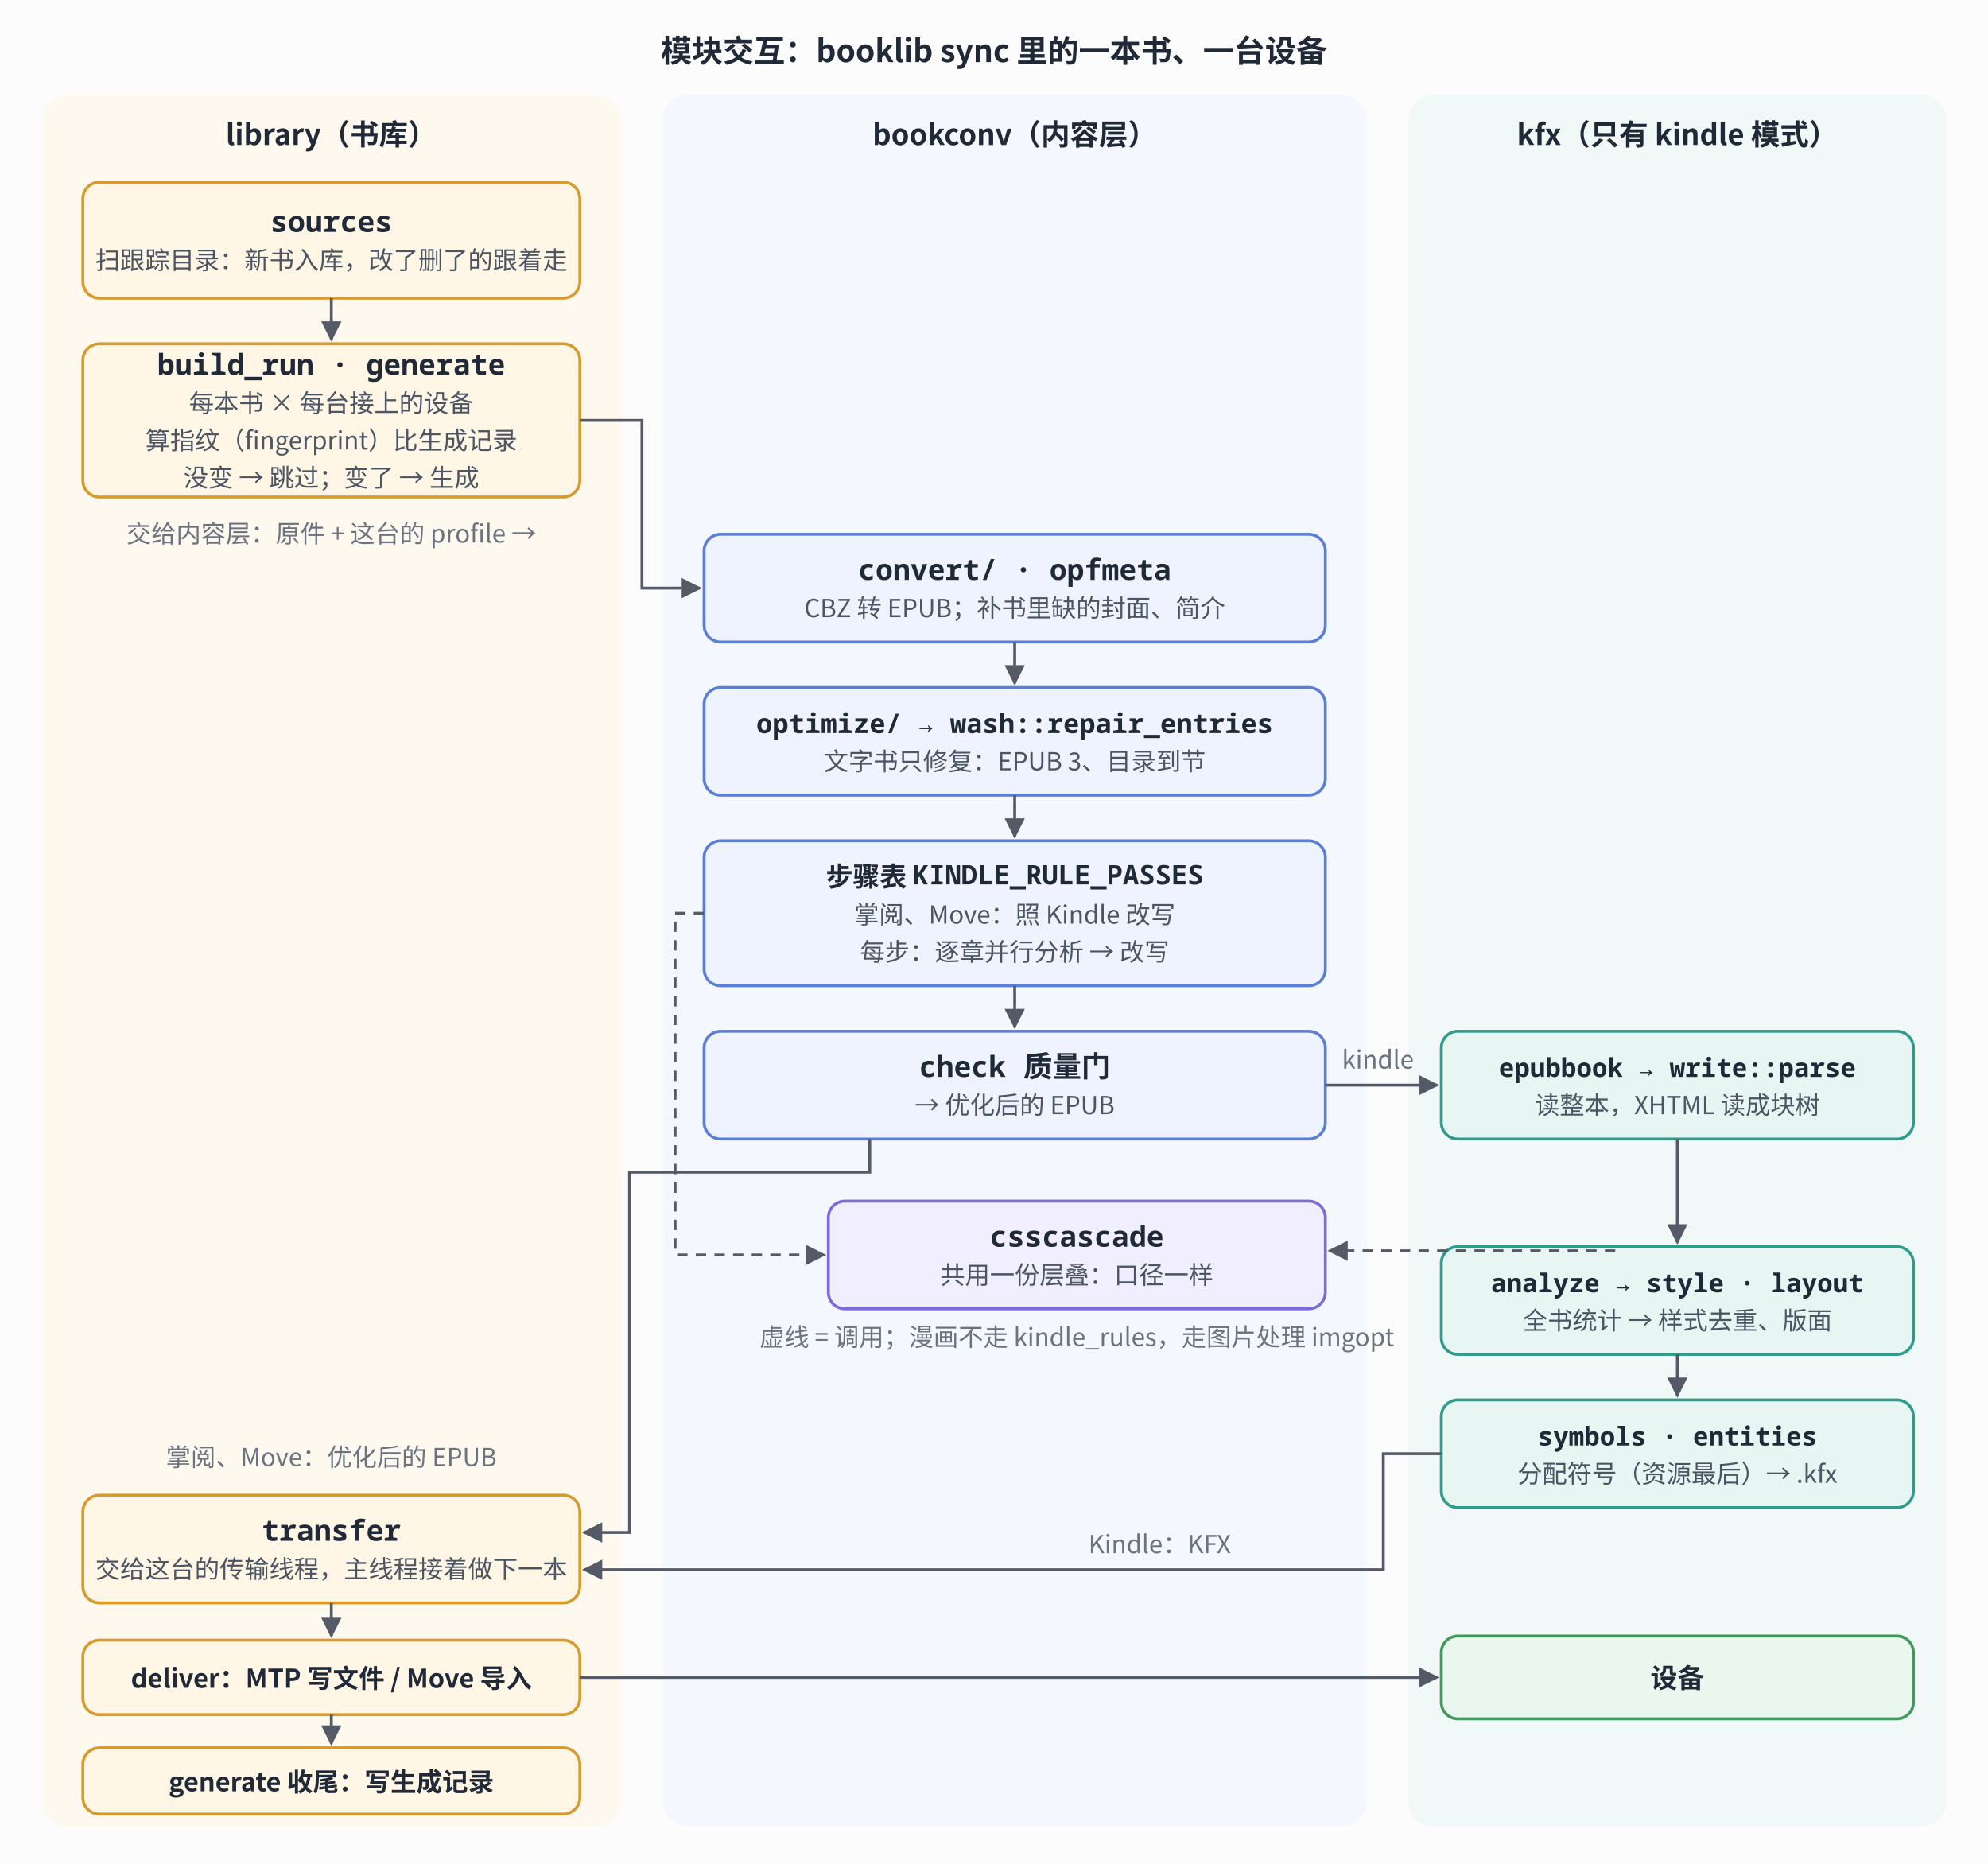
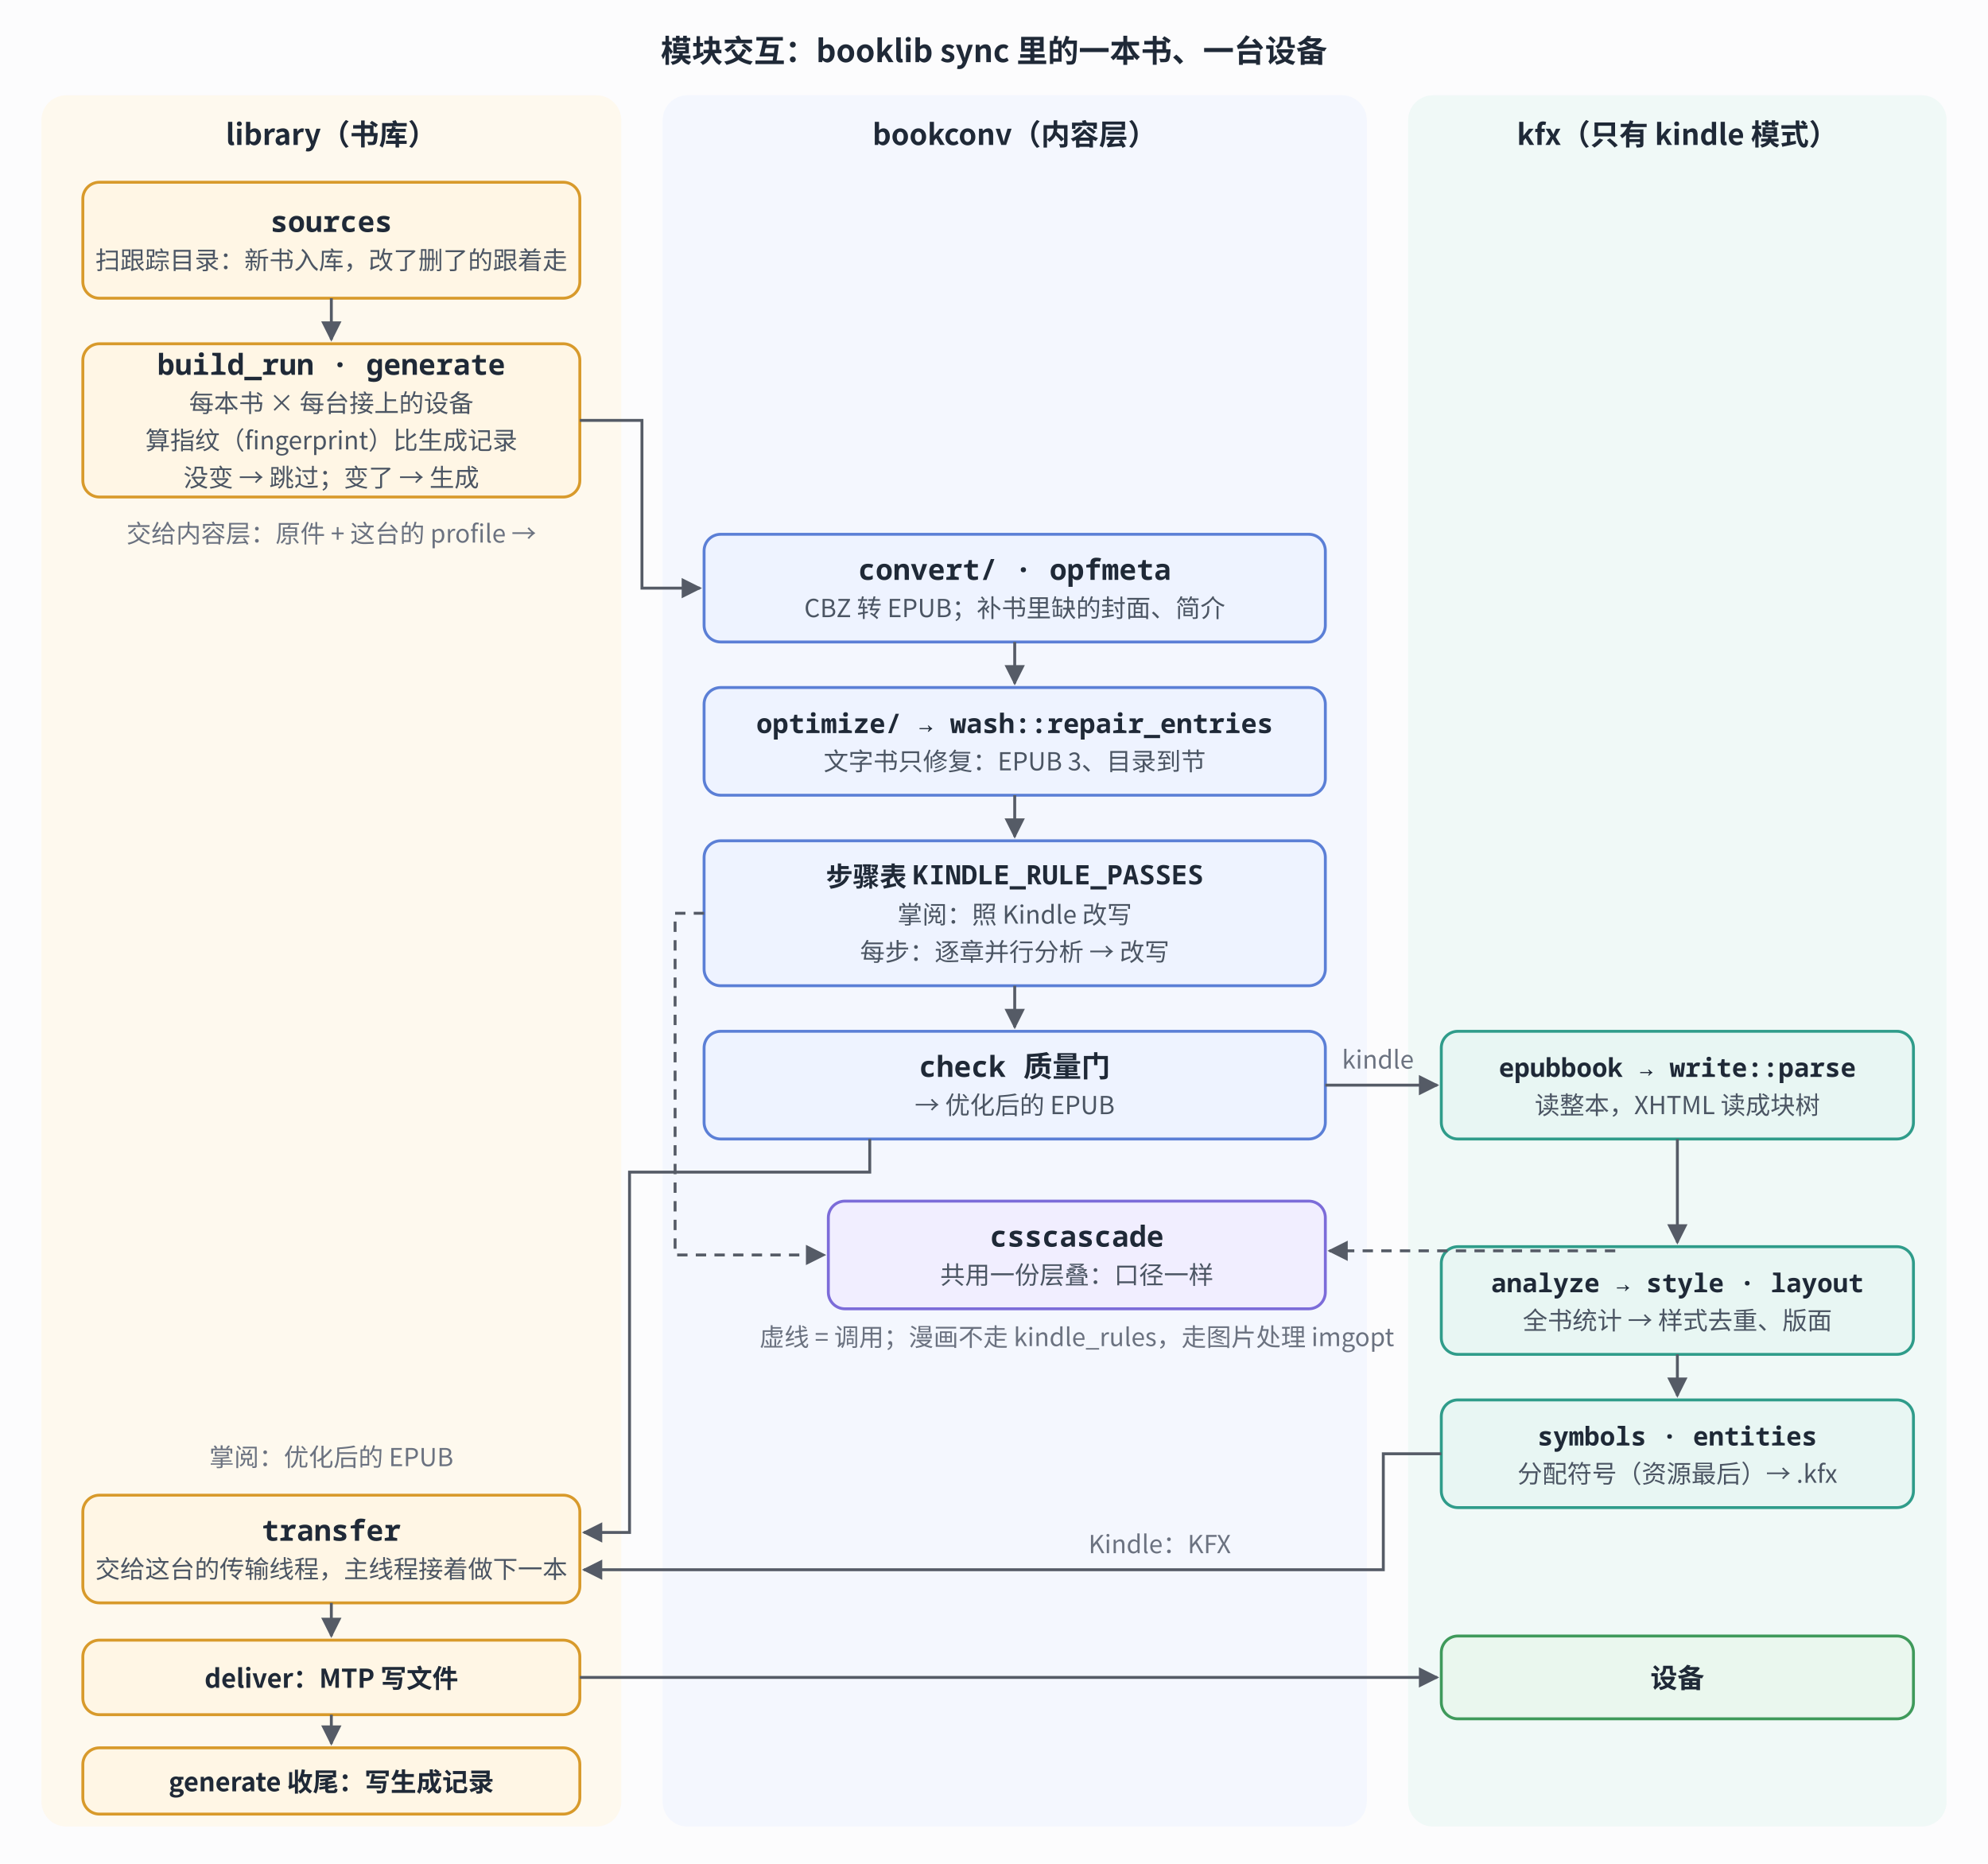
<svg xmlns="http://www.w3.org/2000/svg" viewBox="0 0 960 900" width="960" height="900" font-family="'Noto Sans CJK SC','PingFang SC','Microsoft YaHei',sans-serif" font-size="13">
  <defs>
    <marker id="a" viewBox="0 0 10 10" refX="9" refY="5" markerWidth="7" markerHeight="7" orient="auto-start-reverse">
      <path d="M0 0L10 5L0 10z" fill="#555B66" />
    </marker>
    <style>
      .t{font-weight:600;fill:#1F2937}
      .tm{font-family:'Noto Sans Mono','DejaVu Sans Mono',monospace;font-weight:600;fill:#1F2937}
      .s{font-size:12px;fill:#4B5563}
      .sm{font-family:'Noto Sans Mono','DejaVu Sans Mono',monospace;font-size:11.5px;fill:#4B5563}
      .n{font-size:12px;fill:#6B7280}
    </style>
  </defs>
  <rect width="960" height="900" fill="#FCFCFD" />
  <text x="480" y="30" text-anchor="middle" class="t" font-size="15">模块交互：booklib sync 里的一本书、一台设备</text>
  <rect x="20" y="46" width="280" height="836" rx="12" fill="#FFF6E5" stroke="none" opacity="0.6" />
  <text x="160.0" y="70" text-anchor="middle" class="t" font-size="14" fill="#D89A2B">library（书库）</text>
  <rect x="320" y="46" width="340" height="836" rx="12" fill="#EEF3FF" stroke="none" opacity="0.6" />
  <text x="490.0" y="70" text-anchor="middle" class="t" font-size="14" fill="#5B7FD6">bookconv（内容层）</text>
  <rect x="680" y="46" width="260" height="836" rx="12" fill="#E8F6F3" stroke="none" opacity="0.6" />
  <text x="810.0" y="70" text-anchor="middle" class="t" font-size="14" fill="#2F9C8A">kfx（只有 kindle 模式）</text>
  <rect x="40" y="88" width="240" height="56" rx="8" fill="#FFF6E5" stroke="#D89A2B" stroke-width="1.4" />
  <text x="160.0" y="112.0" text-anchor="middle" class="tm" font-size="14">sources</text>
  <text x="160.0" y="130.0" text-anchor="middle" class="s">扫跟踪目录：新书入库，改了删了的跟着走</text>
  <path d="M160 144 L160 164" fill="none" stroke="#555B66" stroke-width="1.4" marker-end="url(#a)" />
  <rect x="40" y="166" width="240" height="74" rx="8" fill="#FFF6E5" stroke="#D89A2B" stroke-width="1.4" />
  <text x="160.0" y="181.0" text-anchor="middle" class="tm" font-size="14">build_run · generate</text>
  <text x="160.0" y="199.0" text-anchor="middle" class="s">每本书 × 每台接上的设备</text>
  <text x="160.0" y="217.0" text-anchor="middle" class="s">算指纹（fingerprint）比生成记录</text>
  <text x="160.0" y="235.0" text-anchor="middle" class="s">没变 → 跳过；变了 → 生成</text>
  <path d="M280 203 L310 203 L310 284 L338 284" fill="none" stroke="#555B66" stroke-width="1.4" marker-end="url(#a)" />
  <text x="160" y="262" text-anchor="middle" class="n">交给内容层：原件 + 这台的 profile →</text>
  <rect x="340" y="258" width="300" height="52" rx="8" fill="#EEF3FF" stroke="#5B7FD6" stroke-width="1.4" />
  <text x="490.0" y="280.0" text-anchor="middle" class="tm" font-size="14">convert/ · opfmeta</text>
  <text x="490.0" y="298.0" text-anchor="middle" class="s">CBZ 转 EPUB；补书里缺的封面、简介</text>
  <path d="M490 310 L490 330" fill="none" stroke="#555B66" stroke-width="1.4" marker-end="url(#a)" />
  <rect x="340" y="332" width="300" height="52" rx="8" fill="#EEF3FF" stroke="#5B7FD6" stroke-width="1.4" />
  <text x="490.0" y="354.0" text-anchor="middle" class="tm" font-size="13">optimize/ → wash::repair_entries</text>
  <text x="490.0" y="372.0" text-anchor="middle" class="s">文字书只修复：EPUB 3、目录到节</text>
  <path d="M490 384 L490 404" fill="none" stroke="#555B66" stroke-width="1.4" marker-end="url(#a)" />
  <rect x="340" y="406" width="300" height="70" rx="8" fill="#EEF3FF" stroke="#5B7FD6" stroke-width="1.4" />
  <text x="490.0" y="428.0" text-anchor="middle" class="tm" font-size="13">步骤表 KINDLE_RULE_PASSES</text>
-   <text x="490.0" y="446.0" text-anchor="middle" class="s">掌阅、Move：照 Kindle 改写</text>
+   <text x="490.0" y="446.0" text-anchor="middle" class="s">掌阅：照 Kindle 改写</text>
  <text x="490.0" y="464.0" text-anchor="middle" class="s">每步：逐章并行分析 → 改写</text>
  <path d="M490 476 L490 496" fill="none" stroke="#555B66" stroke-width="1.4" marker-end="url(#a)" />
  <rect x="340" y="498" width="300" height="52" rx="8" fill="#EEF3FF" stroke="#5B7FD6" stroke-width="1.4" />
  <text x="490.0" y="520.0" text-anchor="middle" class="tm" font-size="14">check  质量门</text>
  <text x="490.0" y="538.0" text-anchor="middle" class="s">→ 优化后的 EPUB</text>
  <path d="M640 524 L694 524" fill="none" stroke="#555B66" stroke-width="1.4" marker-end="url(#a)" />
  <text x="648" y="516" text-anchor="start" class="n">kindle</text>
  <rect x="696" y="498" width="228" height="52" rx="8" fill="#E8F6F3" stroke="#2F9C8A" stroke-width="1.4" />
  <text x="810.0" y="520.0" text-anchor="middle" class="tm" font-size="12.5">epubbook → write::parse</text>
  <text x="810.0" y="538.0" text-anchor="middle" class="s">读整本，XHTML 读成块树</text>
  <path d="M810 550 L810 600" fill="none" stroke="#555B66" stroke-width="1.4" marker-end="url(#a)" />
  <rect x="696" y="602" width="228" height="52" rx="8" fill="#E8F6F3" stroke="#2F9C8A" stroke-width="1.4" />
  <text x="810.0" y="624.0" text-anchor="middle" class="tm" font-size="12.5">analyze → style · layout</text>
  <text x="810.0" y="642.0" text-anchor="middle" class="s">全书统计 → 样式去重、版面</text>
  <path d="M810 654 L810 674" fill="none" stroke="#555B66" stroke-width="1.4" marker-end="url(#a)" />
  <rect x="696" y="676" width="228" height="52" rx="8" fill="#E8F6F3" stroke="#2F9C8A" stroke-width="1.4" />
  <text x="810.0" y="698.0" text-anchor="middle" class="tm" font-size="12.5">symbols · entities</text>
  <text x="810.0" y="716.0" text-anchor="middle" class="s">分配符号（资源最后）→ .kfx</text>
  <rect x="400" y="580" width="240" height="52" rx="8" fill="#F1EEFF" stroke="#7C6CD9" stroke-width="1.4" />
  <text x="520.0" y="602.0" text-anchor="middle" class="tm" font-size="14">csscascade</text>
  <text x="520.0" y="620.0" text-anchor="middle" class="s">共用一份层叠：口径一样</text>
  <path d="M340 441 L326 441 L326 606 L398 606" fill="none" stroke="#555B66" stroke-width="1.4" stroke-dasharray="5 4" marker-end="url(#a)" />
  <path d="M780 604 L642 604" fill="none" stroke="#555B66" stroke-width="1.4" stroke-dasharray="5 4" marker-end="url(#a)" />
  <text x="520" y="650" text-anchor="middle" class="n">虚线 = 调用；漫画不走 kindle_rules，走图片处理 imgopt</text>
  <path d="M420 550 L420 566 L304 566 L304 740 L282 740" fill="none" stroke="#555B66" stroke-width="1.4" marker-end="url(#a)" />
-   <text x="160" y="708" text-anchor="middle" class="n">掌阅、Move：优化后的 EPUB</text>
+   <text x="160" y="708" text-anchor="middle" class="n">掌阅：优化后的 EPUB</text>
  <path d="M696 702 L668 702 L668 758 L282 758" fill="none" stroke="#555B66" stroke-width="1.4" marker-end="url(#a)" />
  <text x="560" y="750" text-anchor="middle" class="n">Kindle：KFX</text>
  <rect x="40" y="722" width="240" height="52" rx="8" fill="#FFF6E5" stroke="#D89A2B" stroke-width="1.4" />
  <text x="160.0" y="744.0" text-anchor="middle" class="tm" font-size="14">transfer</text>
  <text x="160.0" y="762.0" text-anchor="middle" class="s">交给这台的传输线程，主线程接着做下一本</text>
  <path d="M160 774 L160 790" fill="none" stroke="#555B66" stroke-width="1.4" marker-end="url(#a)" />
  <rect x="40" y="792" width="240" height="36" rx="8" fill="#FFF6E5" stroke="#D89A2B" stroke-width="1.4" />
-   <text x="160.0" y="815.0" text-anchor="middle" class="t" font-size="12.5">deliver：MTP 写文件 / Move 导入</text>
+   <text x="160.0" y="815.0" text-anchor="middle" class="t" font-size="12.5">deliver：MTP 写文件</text>
  <path d="M280 810 L694 810" fill="none" stroke="#555B66" stroke-width="1.4" marker-end="url(#a)" />
  <rect x="696" y="790" width="228" height="40" rx="8" fill="#EAF7EE" stroke="#3F9A5B" stroke-width="1.4" />
  <text x="810.0" y="815.0" text-anchor="middle" class="t" font-size="13">设备</text>
  <path d="M160 828 L160 842" fill="none" stroke="#555B66" stroke-width="1.4" marker-end="url(#a)" />
  <rect x="40" y="844" width="240" height="32" rx="8" fill="#FFF6E5" stroke="#D89A2B" stroke-width="1.4" />
  <text x="160.0" y="865.0" text-anchor="middle" class="t" font-size="12.5">generate 收尾：写生成记录</text>
</svg>
